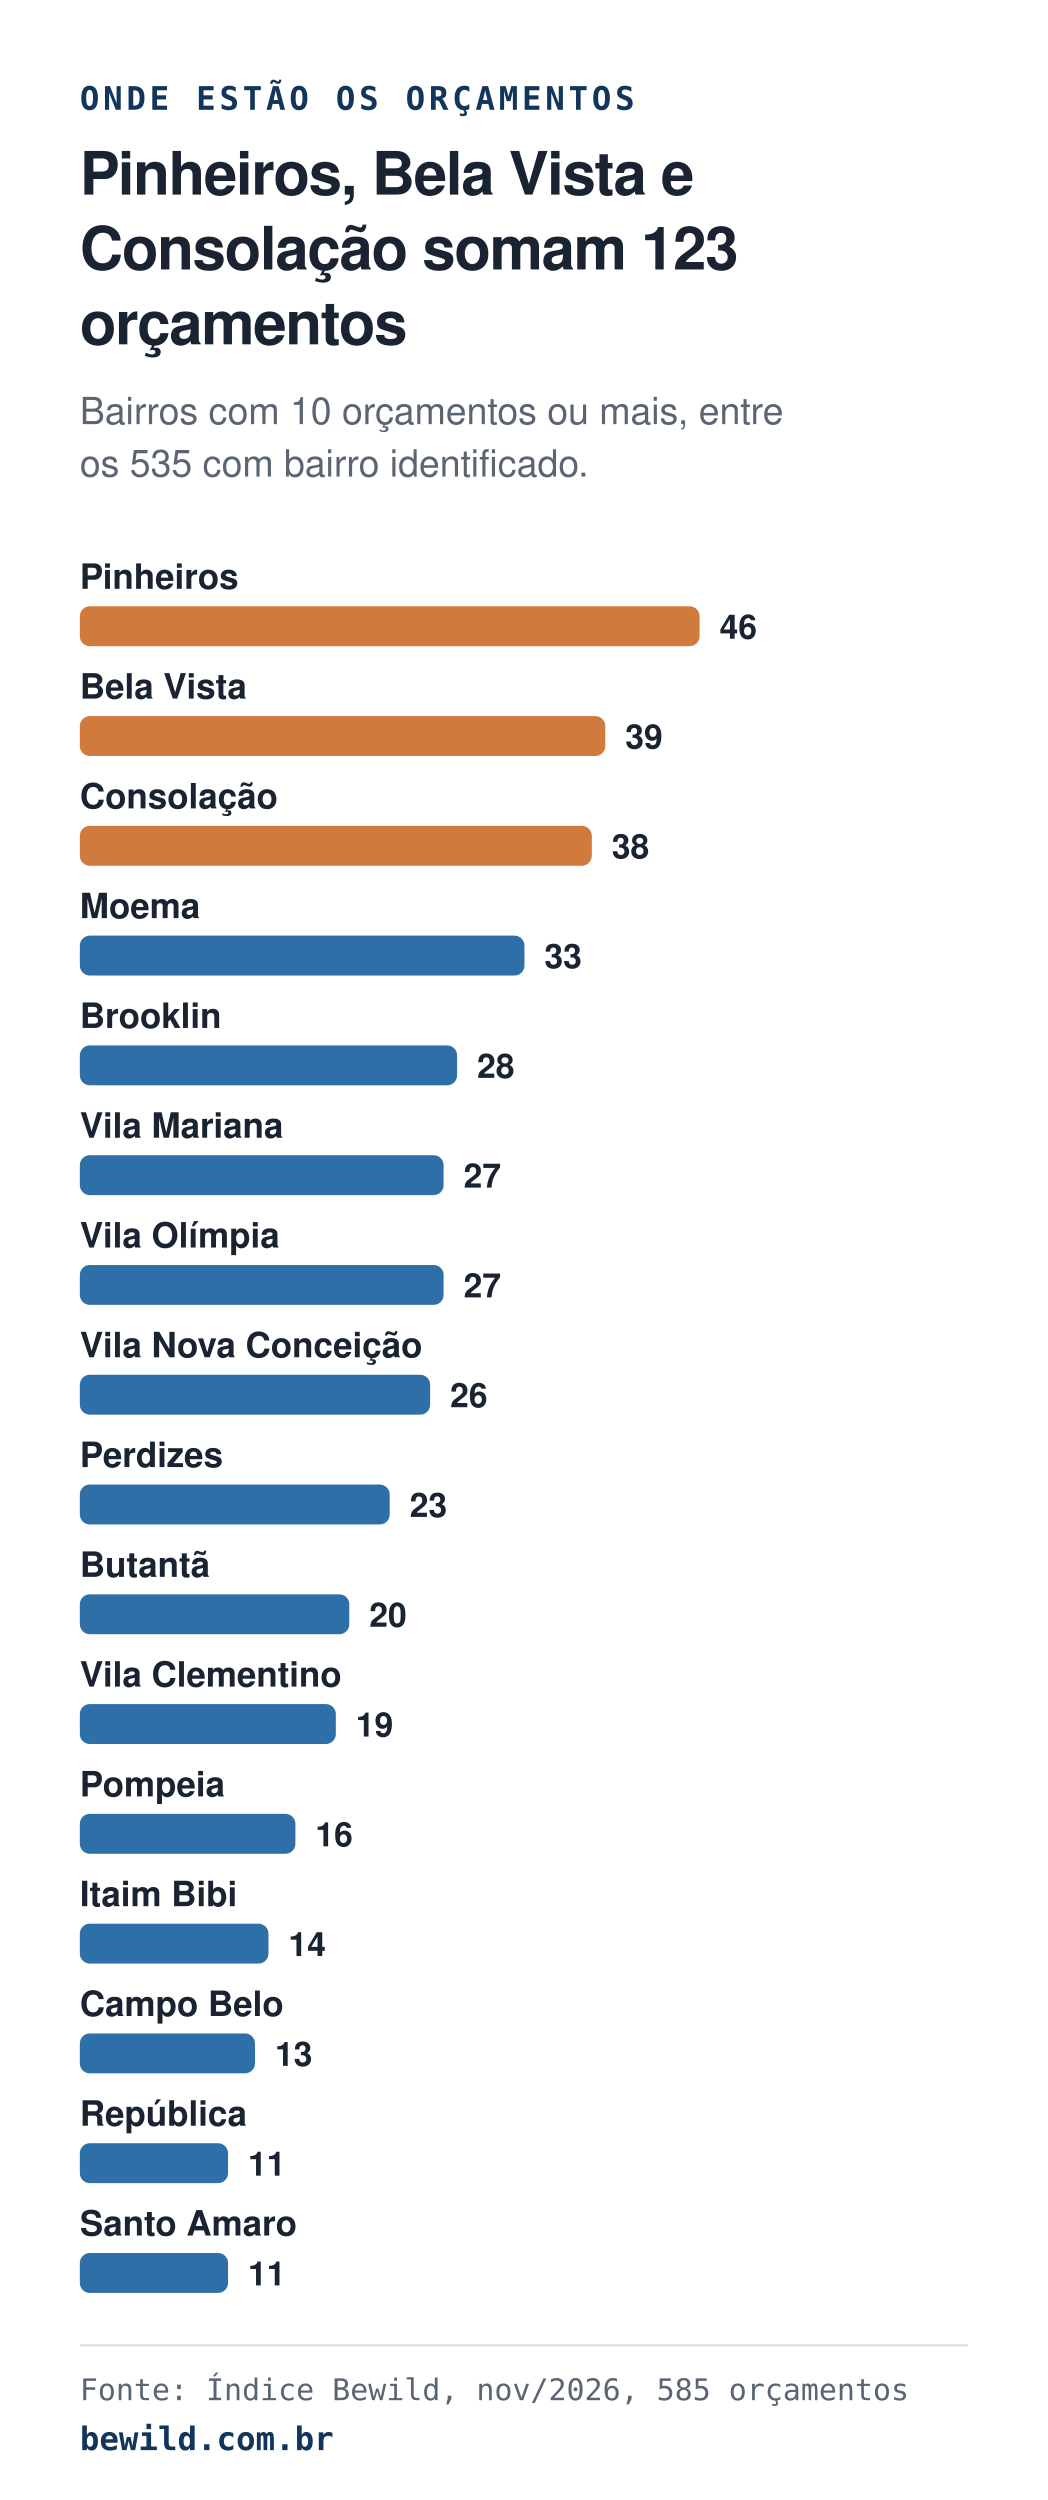
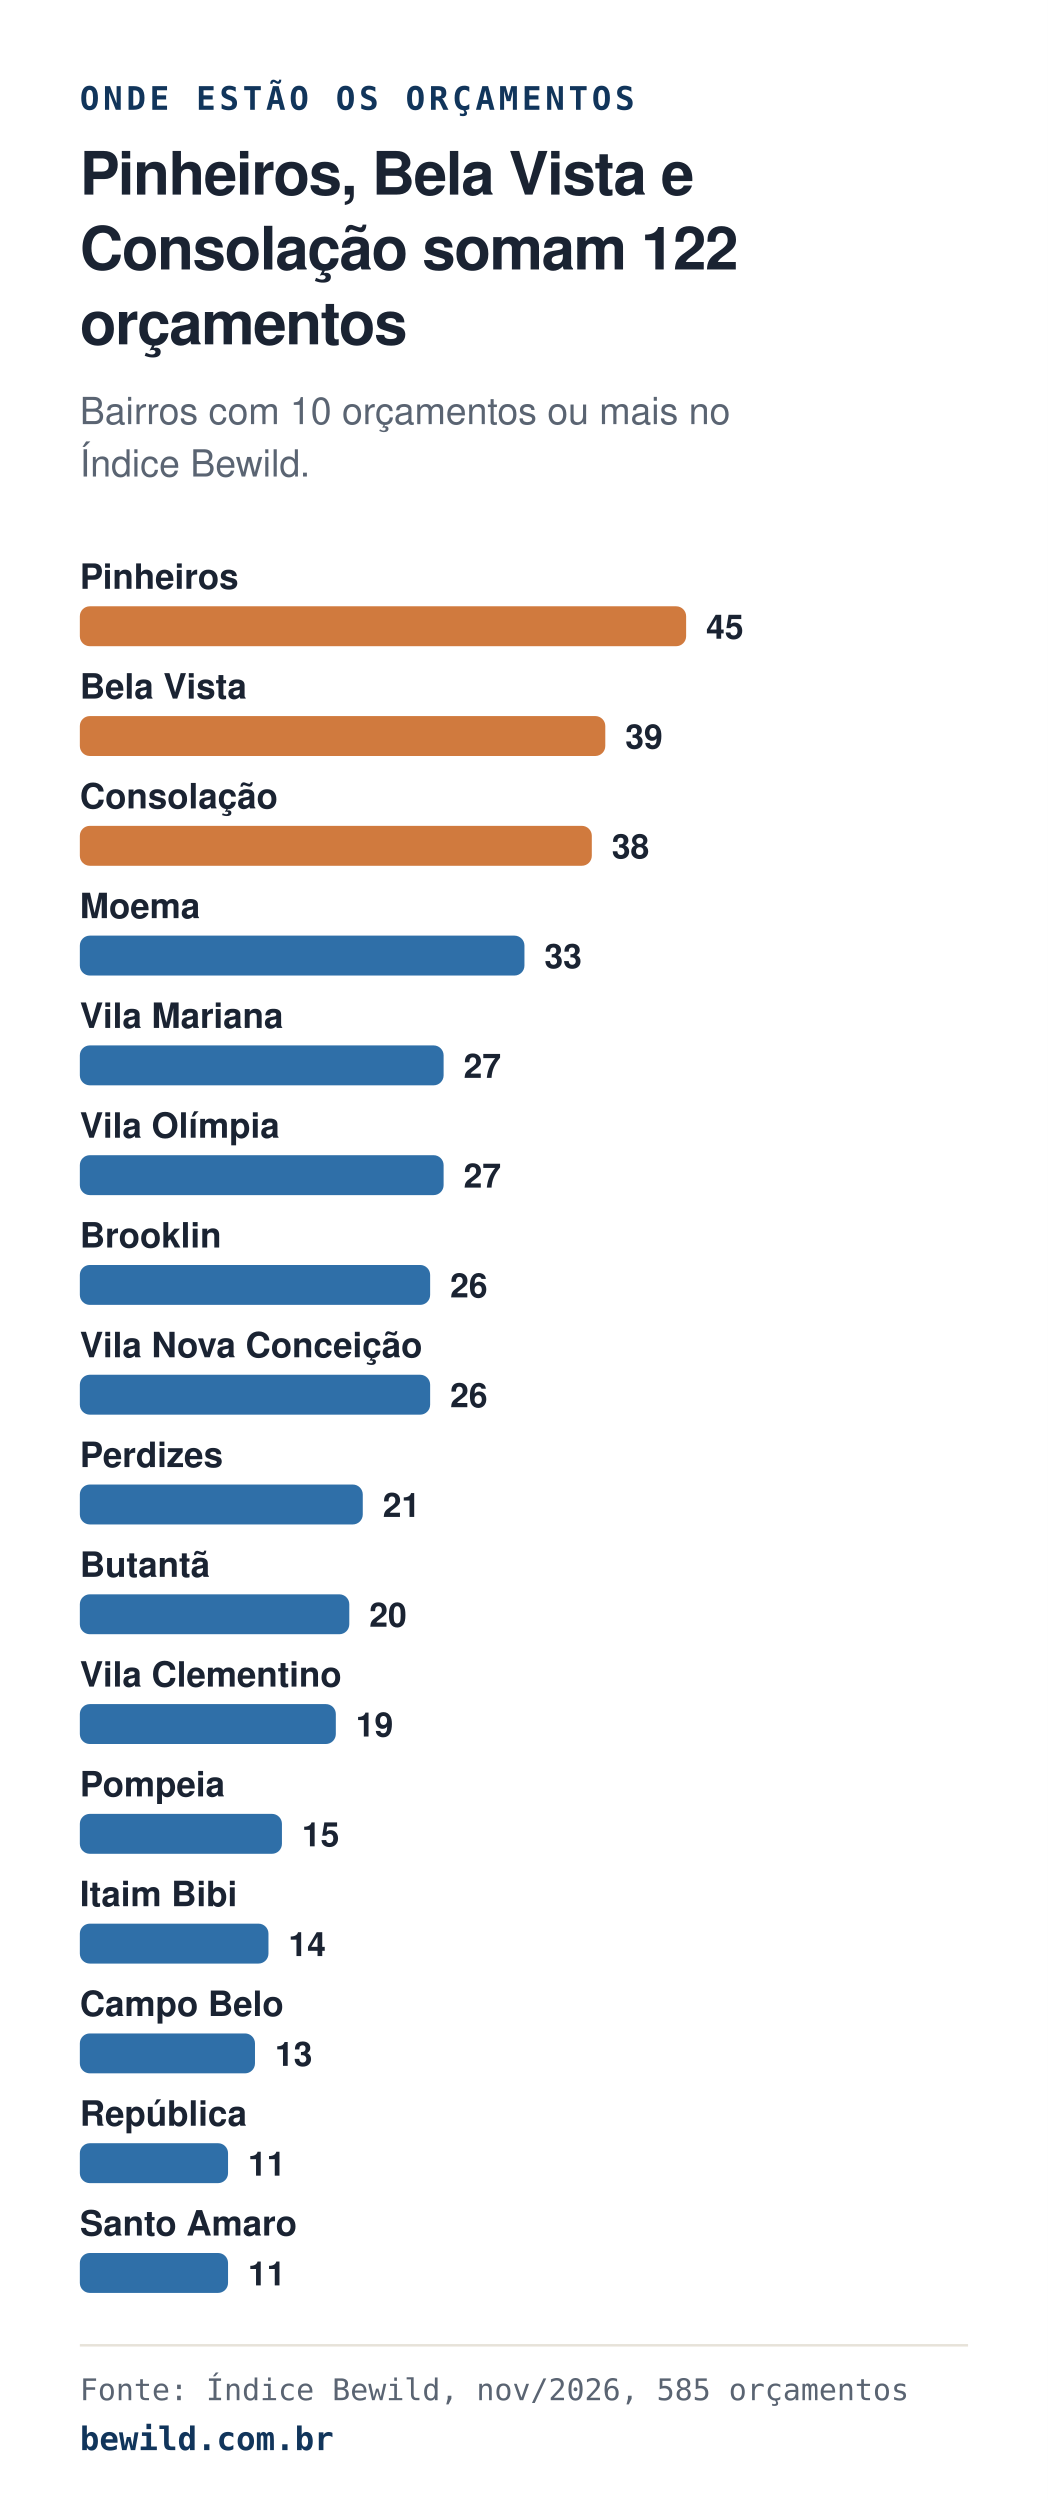
<svg xmlns="http://www.w3.org/2000/svg" viewBox="0 0 420 1002" width="420" height="1002" role="img" aria-labelledby="t d">
  <style>.s{font-family:Manrope, 'Helvetica Neue', Helvetica, Arial, sans-serif}.m{font-family:'JetBrains Mono', Menlo, Consolas, monospace}</style>
  <rect width="420" height="1002" fill="#FFFFFF" />
  <text x="32" y="44" class="m" font-size="13" font-weight="700" fill="#11355B" letter-spacing="1.5">ONDE ESTÃO OS ORÇAMENTOS</text>
  <text x="32" y="78" class="s" font-size="24" font-weight="700" fill="#1A2332" letter-spacing="-0.5">Pinheiros, Bela Vista e</text>
-   <text x="32" y="108" class="s" font-size="24" font-weight="700" fill="#1A2332" letter-spacing="-0.5">Consolação somam 123</text>
+   <text x="32" y="108" class="s" font-size="24" font-weight="700" fill="#1A2332" letter-spacing="-0.5">Consolação somam 122</text>
  <text x="32" y="138" class="s" font-size="24" font-weight="700" fill="#1A2332" letter-spacing="-0.5">orçamentos</text>
-   <text x="32" y="170" class="s" font-size="15" fill="#5A6472">Bairros com 10 orçamentos ou mais, entre</text>
-   <text x="32" y="191" class="s" font-size="15" fill="#5A6472">os 535 com bairro identificado.</text>
+   <text x="32" y="170" class="s" font-size="15" fill="#5A6472">Bairros com 10 orçamentos ou mais no</text>
+   <text x="32" y="191" class="s" font-size="15" fill="#5A6472">Índice Bewild.</text>
  <text x="32" y="236" class="s" font-size="14" font-weight="600" fill="#1A2332">Pinheiros</text>
-   <rect x="32.0" y="243.0" width="248.4" height="16.0" rx="4" fill="#D07A3E" />
-   <text x="288.4" y="256" class="s" font-size="13.5" font-weight="700" fill="#1A2332">46</text>
+   <rect x="32.0" y="243.0" width="243.0" height="16.0" rx="4" fill="#D07A3E" />
+   <text x="283" y="256" class="s" font-size="13.5" font-weight="700" fill="#1A2332">45</text>
  <text x="32" y="280" class="s" font-size="14" font-weight="600" fill="#1A2332">Bela Vista</text>
  <rect x="32.0" y="287.0" width="210.6" height="16.0" rx="4" fill="#D07A3E" />
  <text x="250.6" y="300" class="s" font-size="13.5" font-weight="700" fill="#1A2332">39</text>
  <text x="32" y="324" class="s" font-size="14" font-weight="600" fill="#1A2332">Consolação</text>
  <rect x="32.0" y="331.0" width="205.2" height="16.0" rx="4" fill="#D07A3E" />
  <text x="245.2" y="344" class="s" font-size="13.5" font-weight="700" fill="#1A2332">38</text>
  <text x="32" y="368" class="s" font-size="14" font-weight="600" fill="#1A2332">Moema</text>
  <rect x="32.0" y="375.0" width="178.2" height="16.0" rx="4" fill="#2F6FA8" />
  <text x="218.2" y="388" class="s" font-size="13.5" font-weight="700" fill="#1A2332">33</text>
-   <text x="32" y="412" class="s" font-size="14" font-weight="600" fill="#1A2332">Brooklin</text>
-   <rect x="32.0" y="419.0" width="151.2" height="16.0" rx="4" fill="#2F6FA8" />
-   <text x="191.2" y="432" class="s" font-size="13.5" font-weight="700" fill="#1A2332">28</text>
-   <text x="32" y="456" class="s" font-size="14" font-weight="600" fill="#1A2332">Vila Mariana</text>
+   <text x="32" y="412" class="s" font-size="14" font-weight="600" fill="#1A2332">Vila Mariana</text>
+   <rect x="32.0" y="419.0" width="145.8" height="16.0" rx="4" fill="#2F6FA8" />
+   <text x="185.8" y="432" class="s" font-size="13.5" font-weight="700" fill="#1A2332">27</text>
+   <text x="32" y="456" class="s" font-size="14" font-weight="600" fill="#1A2332">Vila Olímpia</text>
  <rect x="32.0" y="463.0" width="145.8" height="16.0" rx="4" fill="#2F6FA8" />
  <text x="185.8" y="476" class="s" font-size="13.5" font-weight="700" fill="#1A2332">27</text>
-   <text x="32" y="500" class="s" font-size="14" font-weight="600" fill="#1A2332">Vila Olímpia</text>
-   <rect x="32.0" y="507.0" width="145.8" height="16.0" rx="4" fill="#2F6FA8" />
-   <text x="185.8" y="520" class="s" font-size="13.5" font-weight="700" fill="#1A2332">27</text>
+   <text x="32" y="500" class="s" font-size="14" font-weight="600" fill="#1A2332">Brooklin</text>
+   <rect x="32.0" y="507.0" width="140.4" height="16.0" rx="4" fill="#2F6FA8" />
+   <text x="180.4" y="520" class="s" font-size="13.5" font-weight="700" fill="#1A2332">26</text>
  <text x="32" y="544" class="s" font-size="14" font-weight="600" fill="#1A2332">Vila Nova Conceição</text>
  <rect x="32.0" y="551.0" width="140.4" height="16.0" rx="4" fill="#2F6FA8" />
  <text x="180.4" y="564" class="s" font-size="13.5" font-weight="700" fill="#1A2332">26</text>
  <text x="32" y="588" class="s" font-size="14" font-weight="600" fill="#1A2332">Perdizes</text>
-   <rect x="32.0" y="595.0" width="124.2" height="16.0" rx="4" fill="#2F6FA8" />
-   <text x="164.2" y="608" class="s" font-size="13.5" font-weight="700" fill="#1A2332">23</text>
+   <rect x="32.0" y="595.0" width="113.4" height="16.0" rx="4" fill="#2F6FA8" />
+   <text x="153.4" y="608" class="s" font-size="13.5" font-weight="700" fill="#1A2332">21</text>
  <text x="32" y="632" class="s" font-size="14" font-weight="600" fill="#1A2332">Butantã</text>
  <rect x="32.0" y="639.0" width="108.0" height="16.0" rx="4" fill="#2F6FA8" />
  <text x="148" y="652" class="s" font-size="13.5" font-weight="700" fill="#1A2332">20</text>
  <text x="32" y="676" class="s" font-size="14" font-weight="600" fill="#1A2332">Vila Clementino</text>
  <rect x="32.0" y="683.0" width="102.6" height="16.0" rx="4" fill="#2F6FA8" />
  <text x="142.6" y="696" class="s" font-size="13.5" font-weight="700" fill="#1A2332">19</text>
  <text x="32" y="720" class="s" font-size="14" font-weight="600" fill="#1A2332">Pompeia</text>
-   <rect x="32.0" y="727.0" width="86.4" height="16.0" rx="4" fill="#2F6FA8" />
-   <text x="126.4" y="740" class="s" font-size="13.5" font-weight="700" fill="#1A2332">16</text>
+   <rect x="32.0" y="727.0" width="81.0" height="16.0" rx="4" fill="#2F6FA8" />
+   <text x="121" y="740" class="s" font-size="13.5" font-weight="700" fill="#1A2332">15</text>
  <text x="32" y="764" class="s" font-size="14" font-weight="600" fill="#1A2332">Itaim Bibi</text>
  <rect x="32.0" y="771.0" width="75.6" height="16.0" rx="4" fill="#2F6FA8" />
  <text x="115.6" y="784" class="s" font-size="13.5" font-weight="700" fill="#1A2332">14</text>
  <text x="32" y="808" class="s" font-size="14" font-weight="600" fill="#1A2332">Campo Belo</text>
  <rect x="32.0" y="815.0" width="70.2" height="16.0" rx="4" fill="#2F6FA8" />
  <text x="110.2" y="828" class="s" font-size="13.5" font-weight="700" fill="#1A2332">13</text>
  <text x="32" y="852" class="s" font-size="14" font-weight="600" fill="#1A2332">República</text>
  <rect x="32.0" y="859.0" width="59.4" height="16.0" rx="4" fill="#2F6FA8" />
  <text x="99.4" y="872" class="s" font-size="13.5" font-weight="700" fill="#1A2332">11</text>
  <text x="32" y="896" class="s" font-size="14" font-weight="600" fill="#1A2332">Santo Amaro</text>
  <rect x="32.0" y="903.0" width="59.4" height="16.0" rx="4" fill="#2F6FA8" />
  <text x="99.4" y="916" class="s" font-size="13.5" font-weight="700" fill="#1A2332">11</text>
  <line x1="32.0" y1="940.0" x2="388.0" y2="940.0" stroke="#E7E2D9" stroke-width="1" />
  <text x="32" y="962" class="m" font-size="12" fill="#5A6472">Fonte: Índice Bewild, nov/2026, 585 orçamentos</text>
  <text x="32" y="982" class="m" font-size="13" font-weight="700" fill="#11355B">bewild.com.br</text>
</svg>
